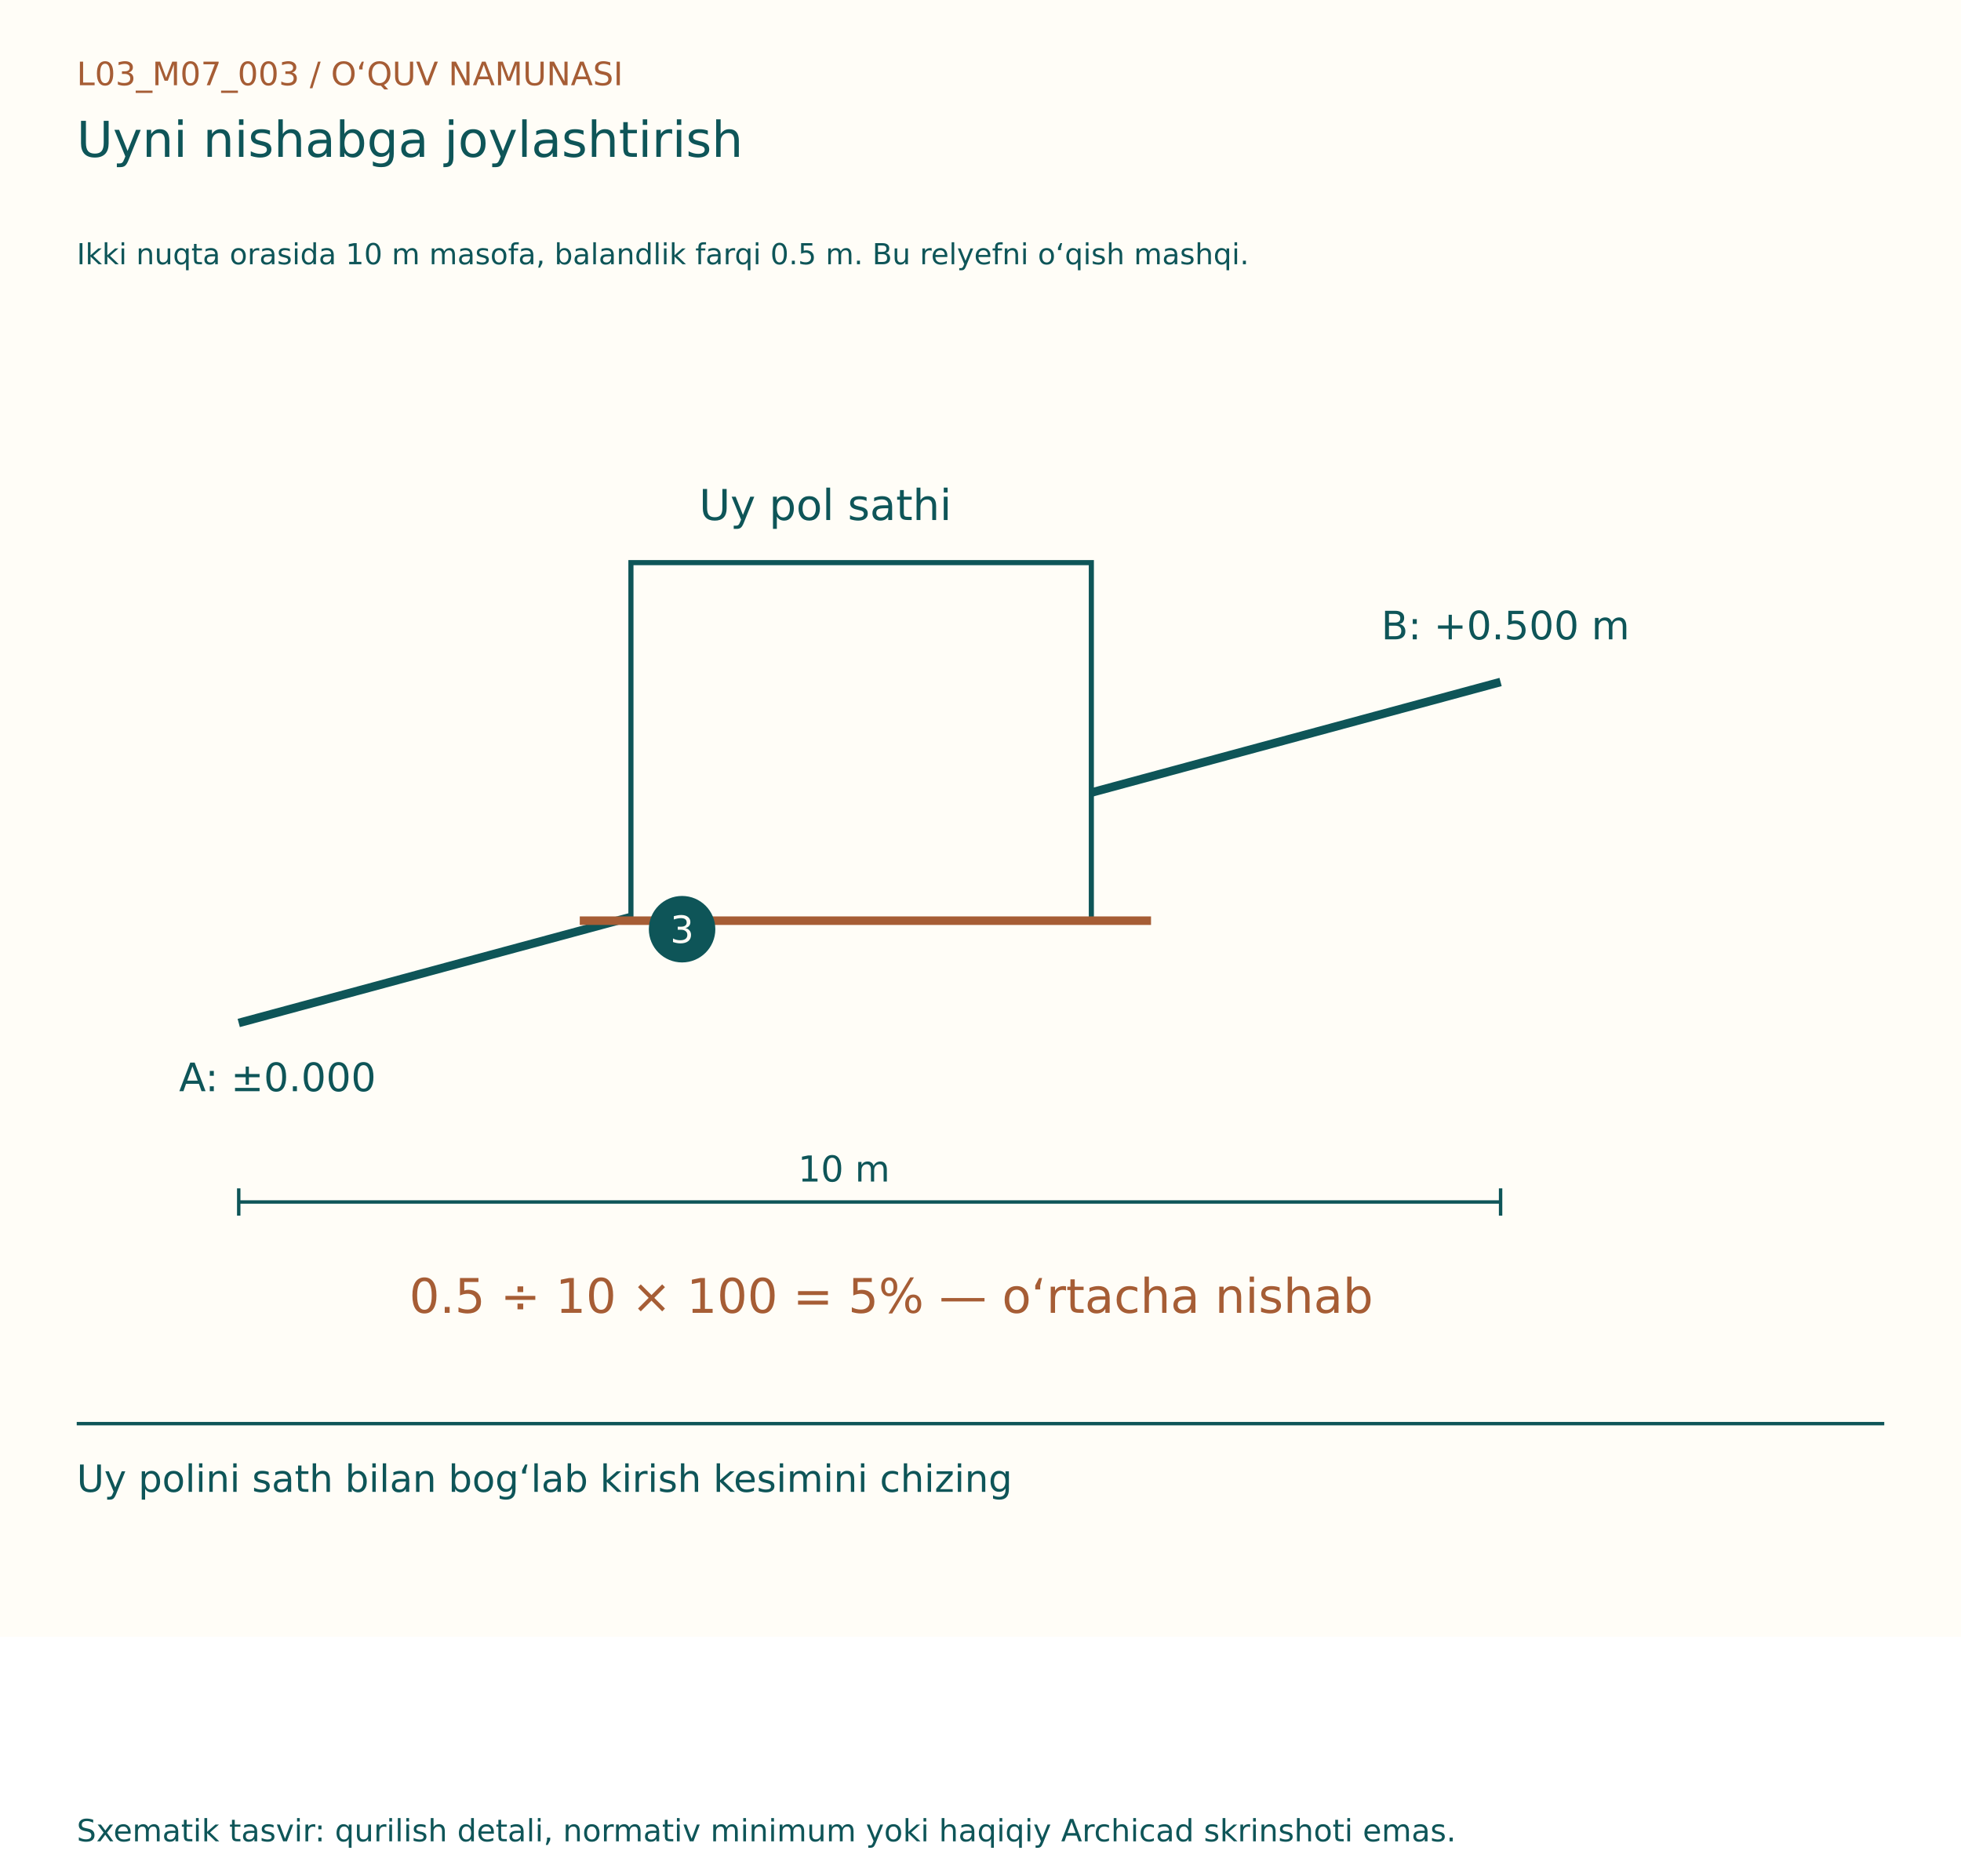
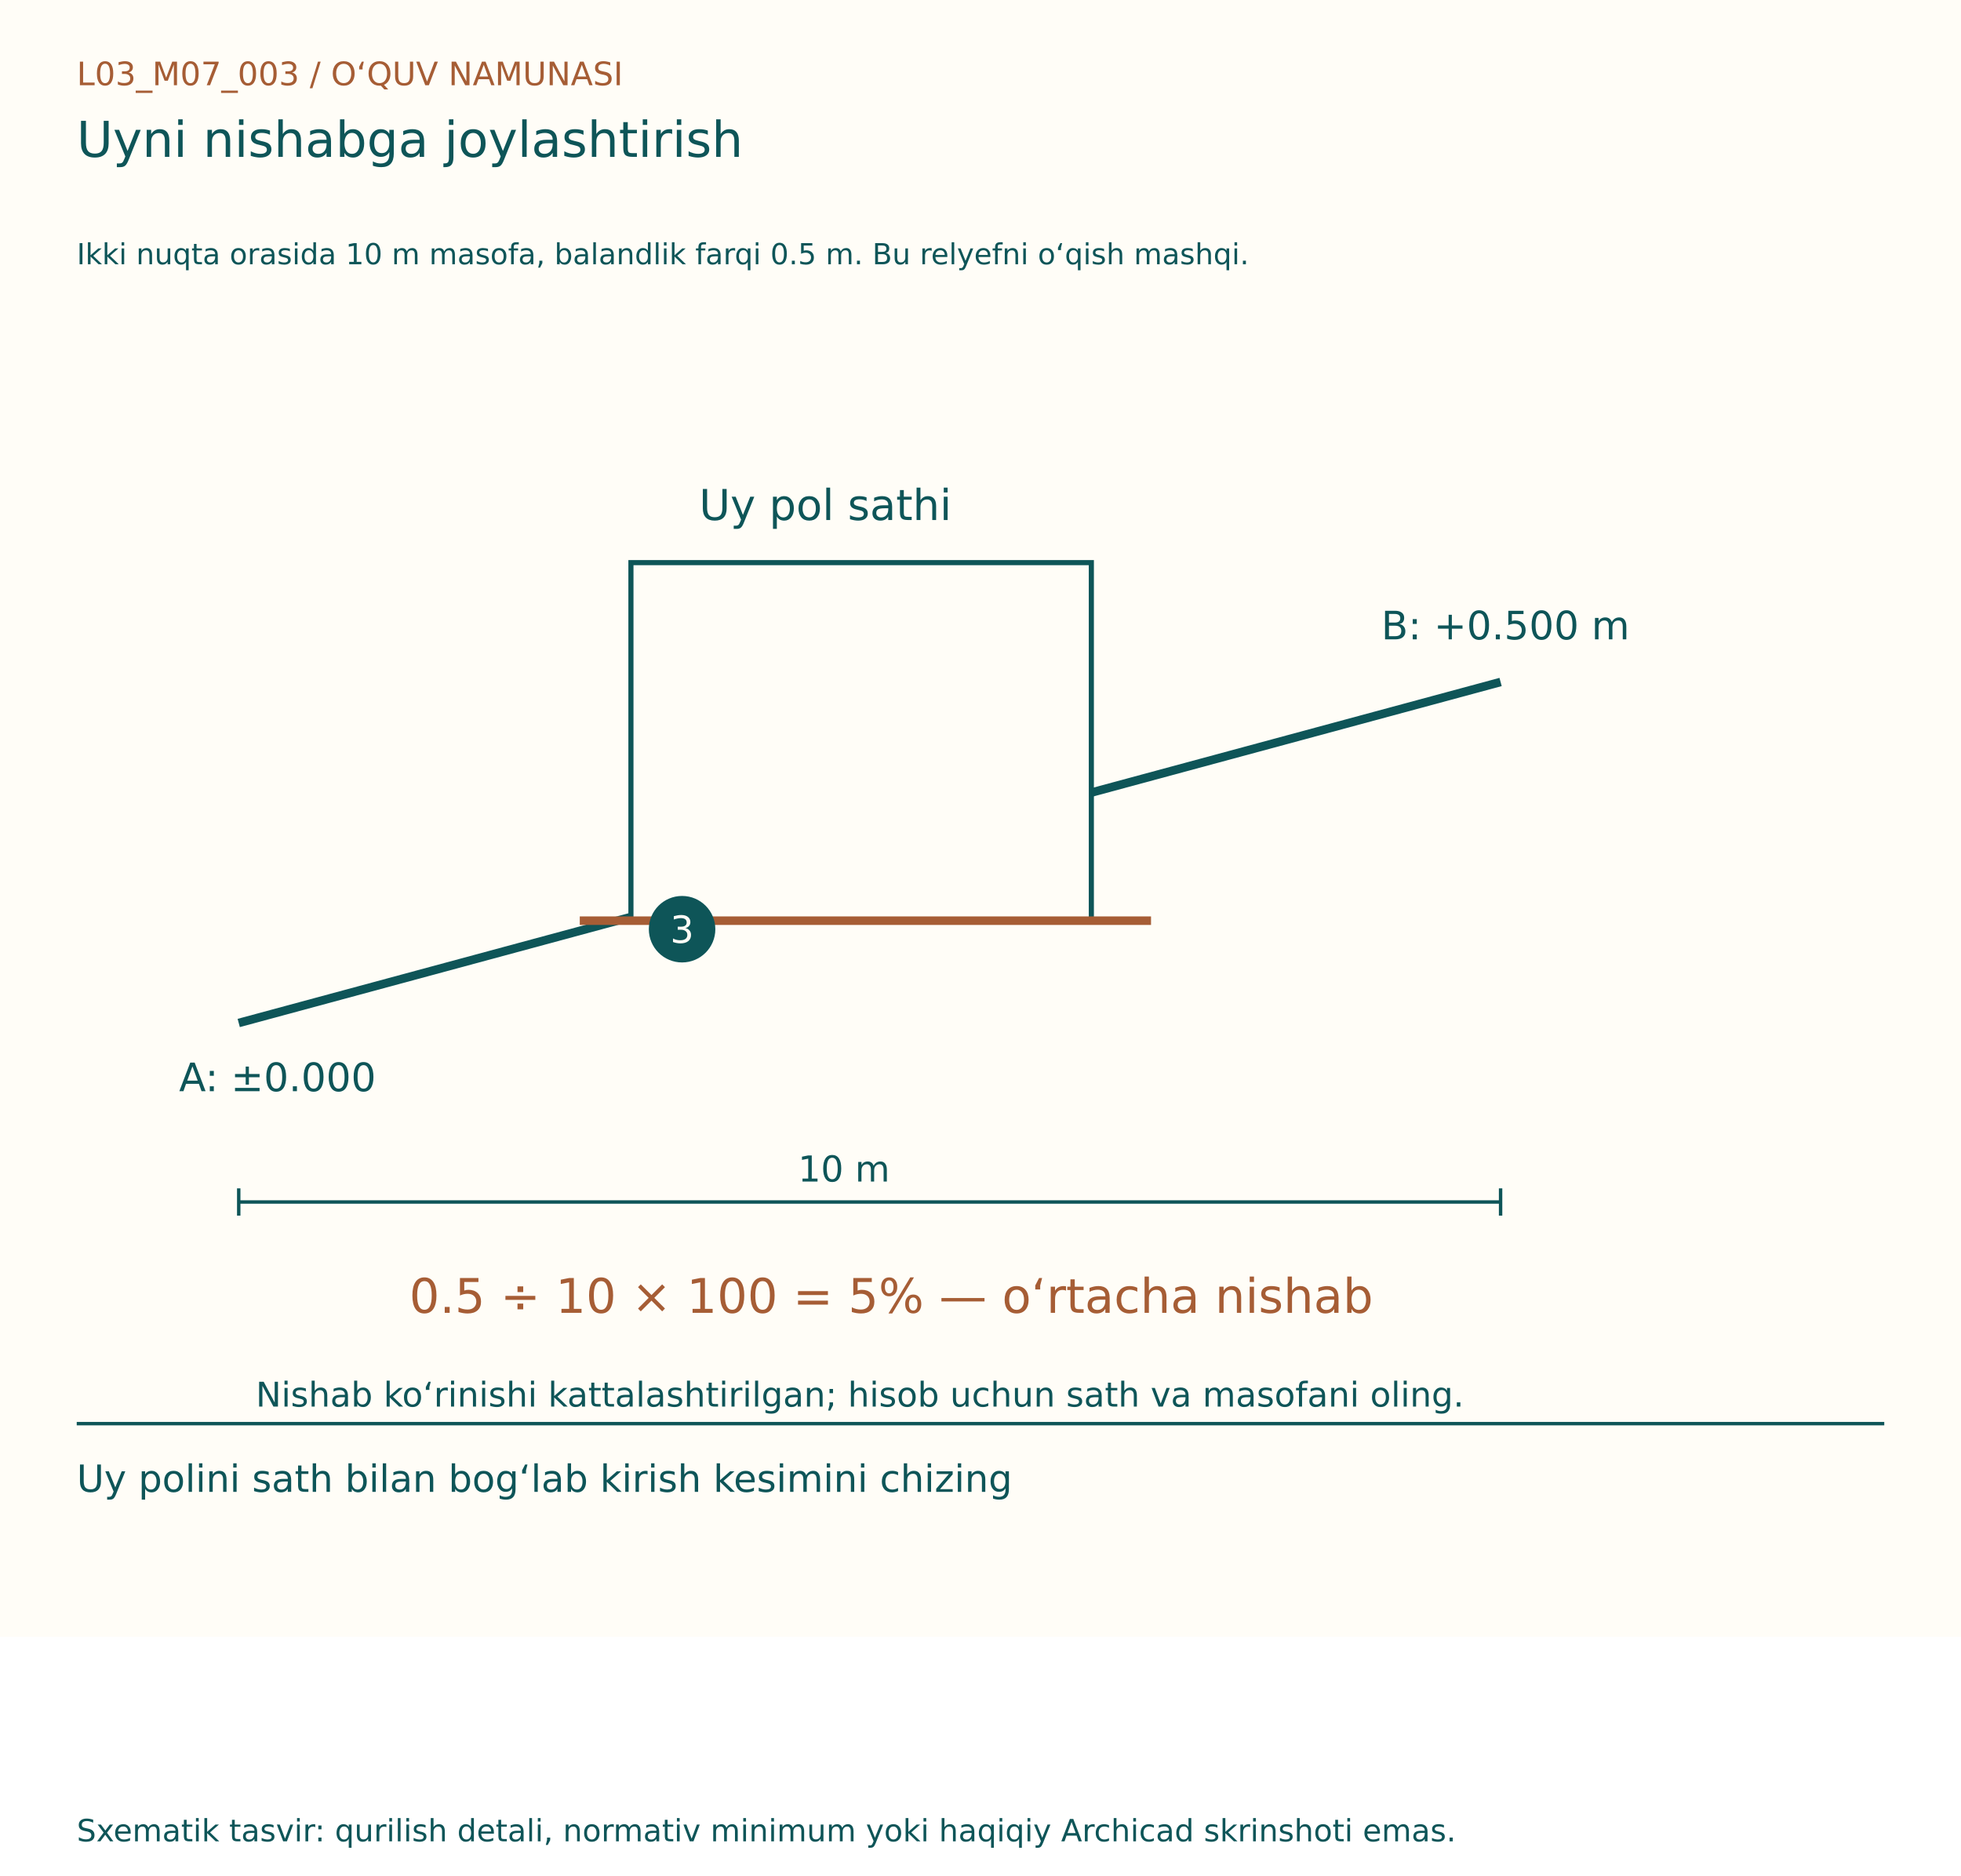
<svg xmlns="http://www.w3.org/2000/svg" width="1150" height="1100" viewBox="0 0 1150 1100">
  <rect width="1150" height="960" fill="#FFFDF7" />
  <g font-family="DejaVu Sans, Segoe UI, sans-serif">
    <text x="45" y="50" font-size="19" fill="#A65D35">L03_M07_003  /  O‘QUV NAMUNASI</text>
    <text x="45" y="92" font-size="29" fill="#0E5558">Uyni nishabga joylashtirish</text>
    <text x="45" y="155" font-size="17" fill="#0E5558">Ikki nuqta orasida 10 m masofa, balandlik farqi 0.5 m. Bu relyefni o‘qish mashqi.</text>
    <g transform="translate(0,80)">
      <line x1="140" y1="520" x2="880" y2="320" stroke="#0E5558" stroke-width="5" />
      <text x="105" y="560" font-size="23" fill="#0E5558">A: ±0.000</text>
      <text x="810" y="295" font-size="23" fill="#0E5558">B: +0.500 m</text>
      <rect x="370" y="250" width="270" height="210" fill="#FFFDF7" stroke="#0E5558" stroke-width="3" />
      <line x1="340" y1="460" x2="675" y2="460" stroke="#A65D35" stroke-width="5" />
      <text x="410" y="225" font-size="25" fill="#0E5558">Uy pol sathi</text>
      <line x1="140" y1="625" x2="880" y2="625" stroke="#0E5558" stroke-width="2" />
      <line x1="140" y1="617" x2="140" y2="633" stroke="#0E5558" stroke-width="2" />
      <line x1="880" y1="617" x2="880" y2="633" stroke="#0E5558" stroke-width="2" />
      <text x="468.0" y="613" font-size="21" fill="#0E5558">10 m</text>
      <text x="240" y="690" font-size="28" fill="#A65D35">0.5 ÷ 10 × 100 = 5% — o‘rtacha nishab</text>
      <circle cx="400" cy="465" r="18" fill="#0E5558" stroke="#0E5558" stroke-width="3" />
      <text x="393" y="473" font-size="22" fill="#FFFDF7">3</text>
+       <text x="150" y="745" font-size="20" fill="#0E5558">Nishab ko‘rinishi kattalashtirilgan; hisob uchun sath va masofani oling.</text>
    </g>
    <line x1="45" y1="835" x2="1105" y2="835" stroke="#0E5558" stroke-width="2" />
    <text x="45" y="875" font-size="22" fill="#0E5558">Uy polini sath bilan bog‘lab kirish kesimini chizing</text>
    <text x="45" y="1080" font-size="18" fill="#0E5558">Sxematik tasvir: qurilish detali, normativ minimum yoki haqiqiy Archicad skrinshoti emas.</text>
  </g>
</svg>
